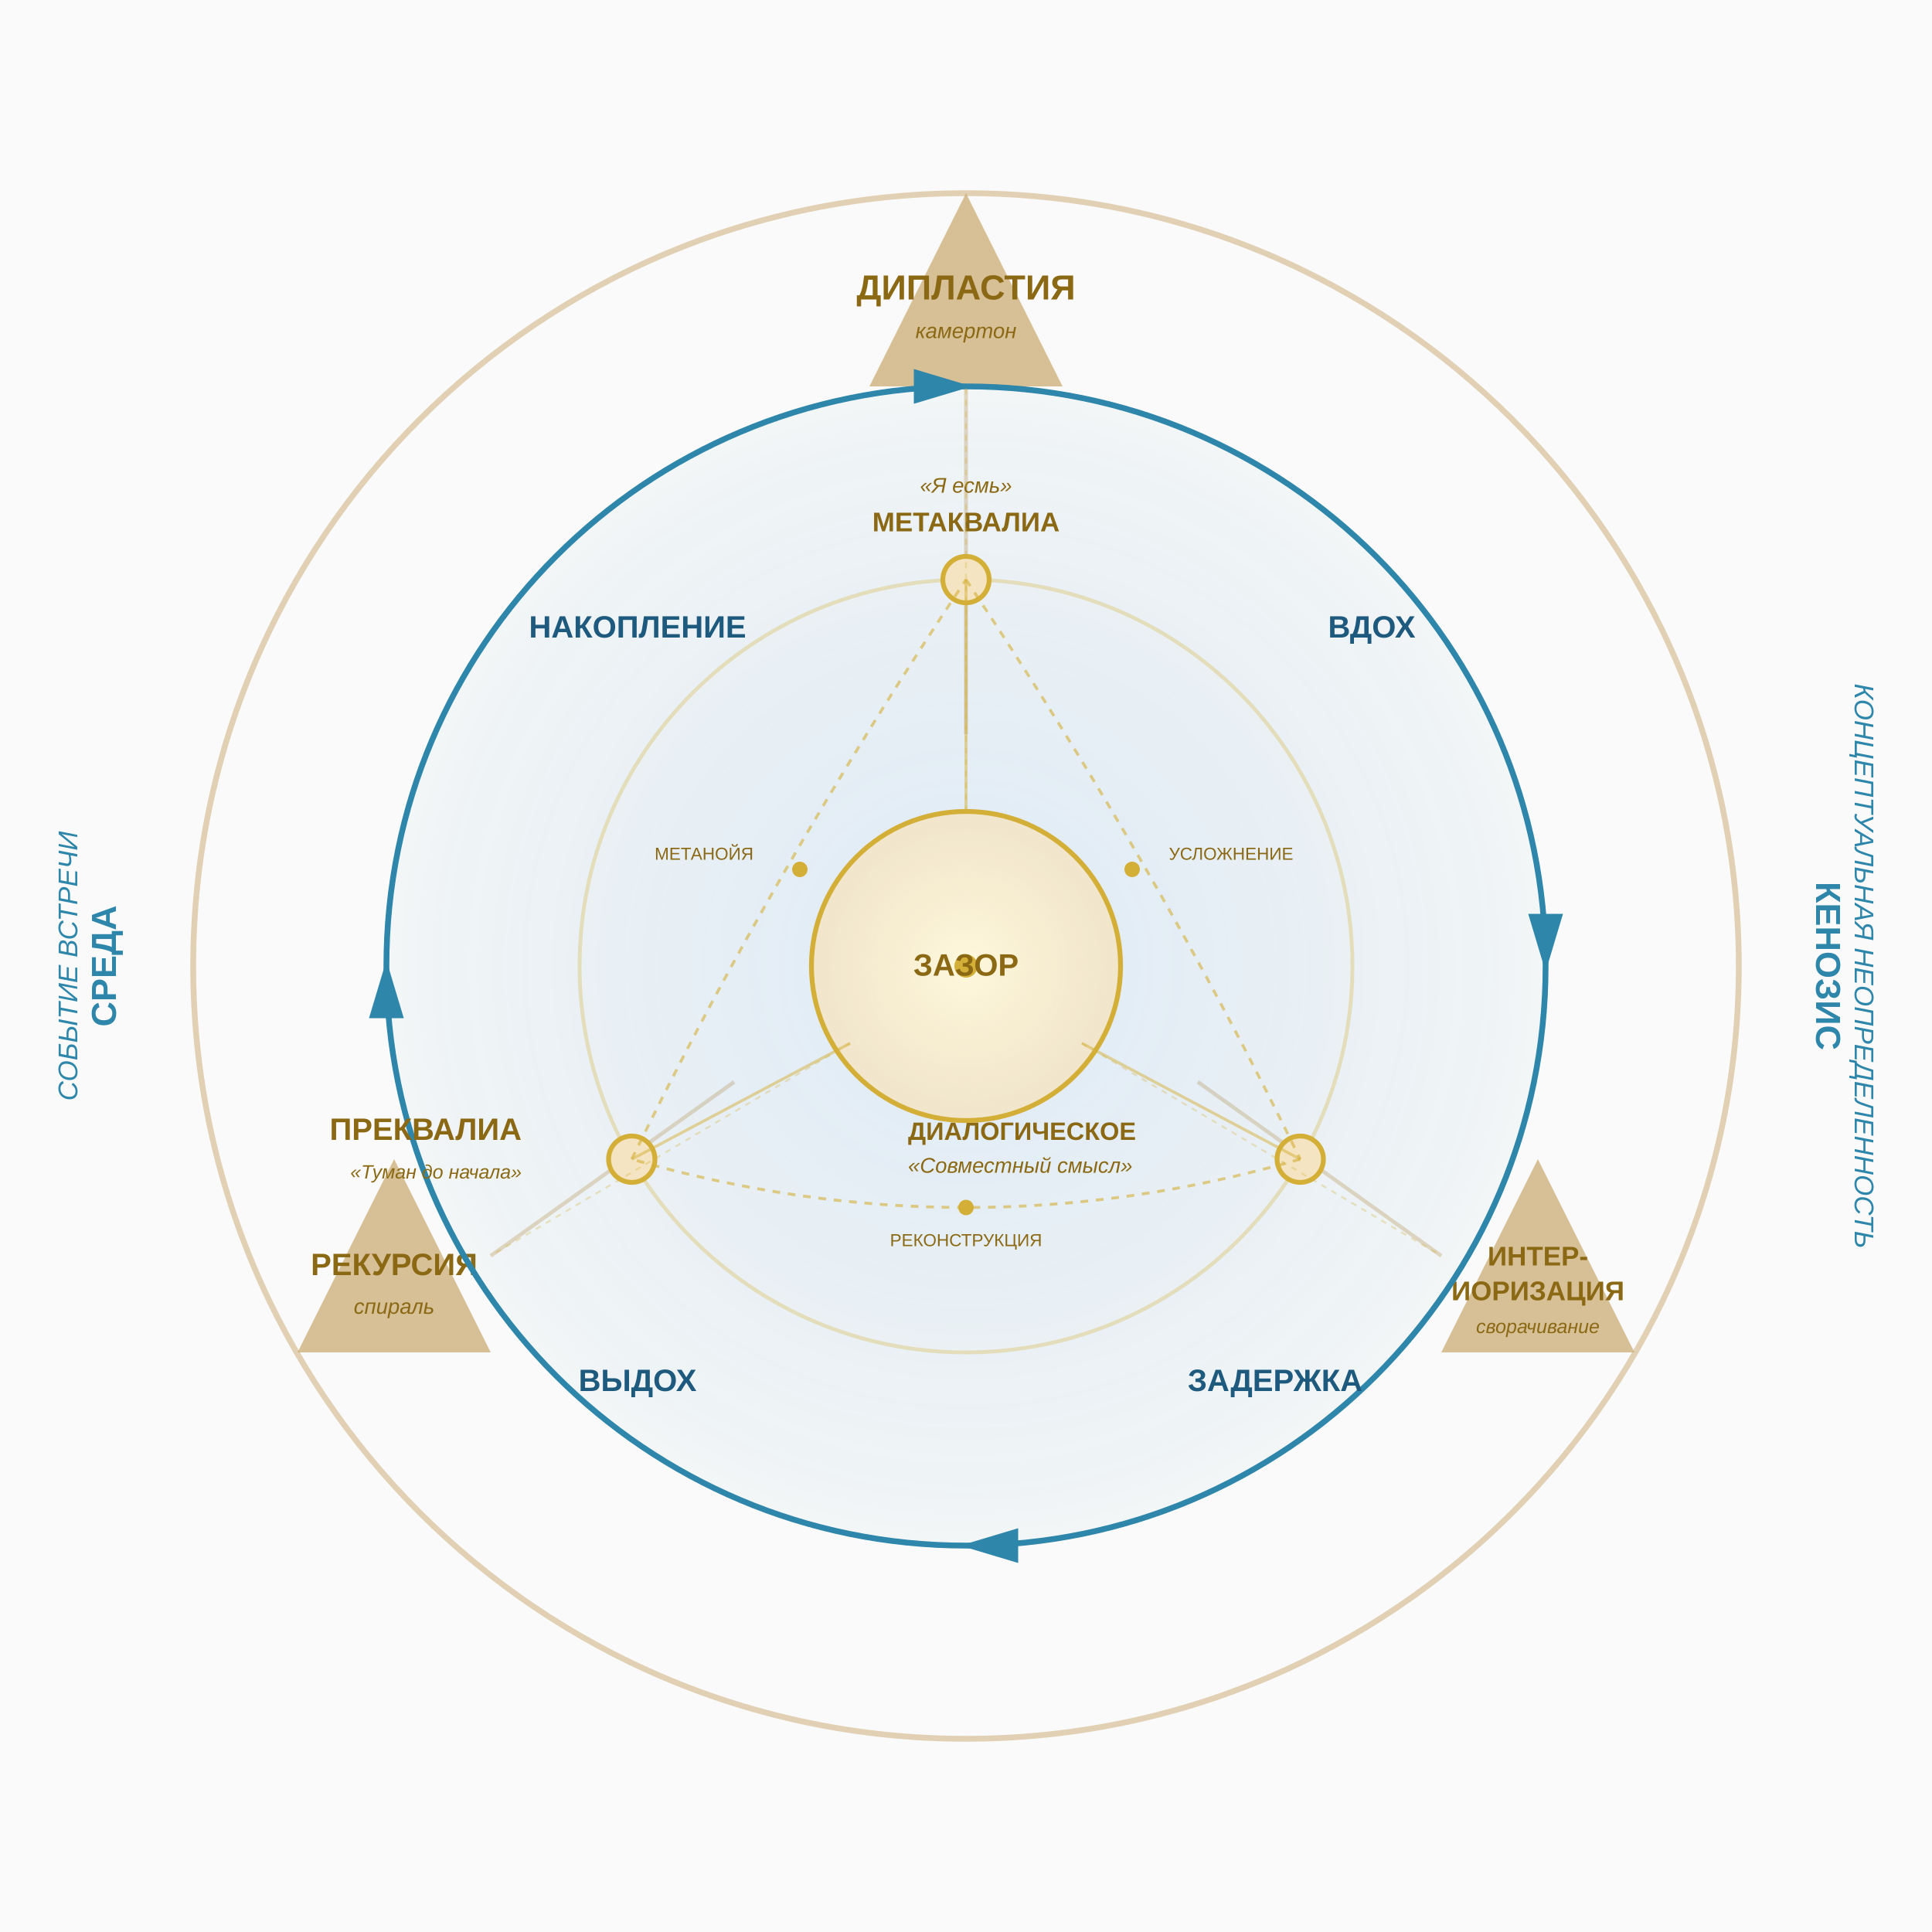
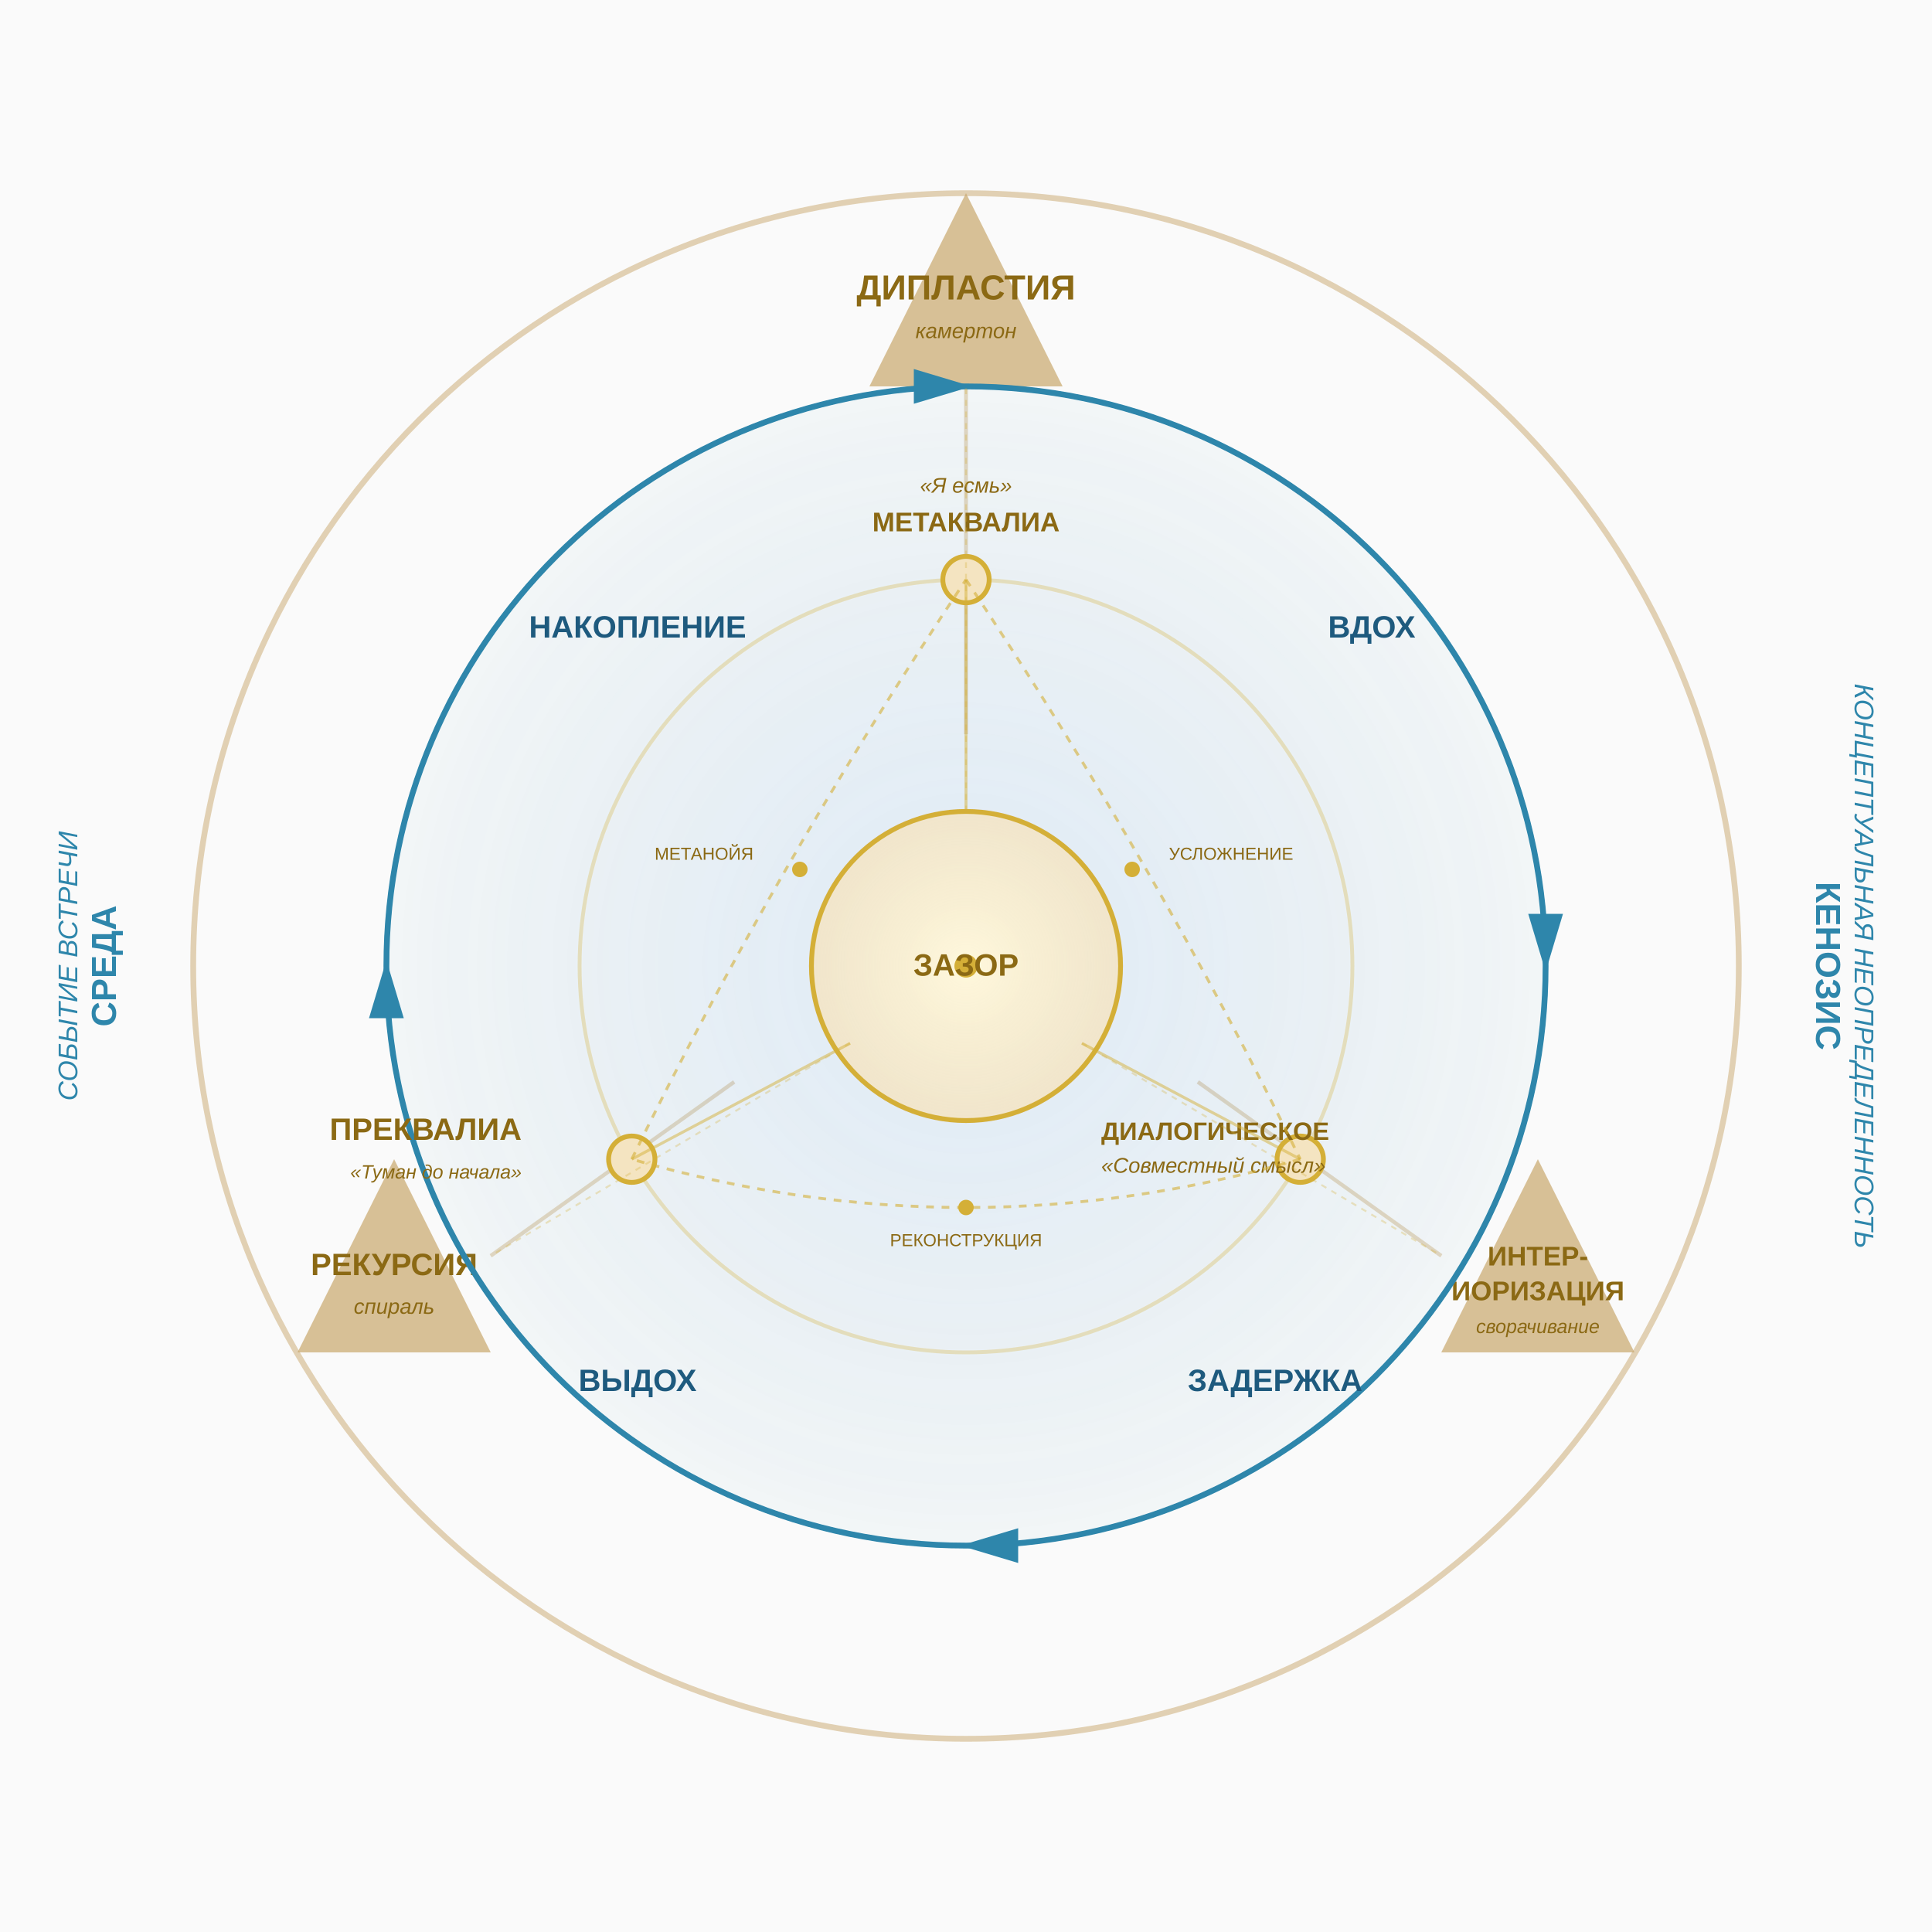
<svg xmlns="http://www.w3.org/2000/svg" viewBox="0 0 1000 1000" width="1000" height="1000">
  <defs>
    <radialGradient id="centerGlow" cx="50%" cy="50%" r="50%">
      <stop offset="0%" style="stop-color:#FFF8DC;stop-opacity:1" />
      <stop offset="100%" style="stop-color:#F4E4C1;stop-opacity:0.8" />
    </radialGradient>
    <radialGradient id="cycleGlow" cx="50%" cy="50%" r="50%">
      <stop offset="0%" style="stop-color:#4A90E2;stop-opacity:0.2" />
      <stop offset="100%" style="stop-color:#2E86AB;stop-opacity:0.05" />
    </radialGradient>
    <marker id="arrowhead" markerWidth="10" markerHeight="10" refX="9" refY="3" orient="auto">
      <polygon points="0 0, 10 3, 0 6" fill="#2E86AB" />
    </marker>
  </defs>
  <rect width="1000" height="1000" fill="#FAFAFA" />
  <circle cx="500" cy="500" r="400" fill="none" stroke="#C8A66B" stroke-width="3" opacity="0.5" />
  <g id="diplostia">
    <path d="M 500 100 L 450 200 L 550 200 Z" fill="#C8A66B" opacity="0.7" />
    <text x="500" y="155" text-anchor="middle" font-family="Arial, sans-serif" font-size="18" font-weight="bold" fill="#8B6914">ДИПЛАСТИЯ</text>
    <text x="500" y="175" text-anchor="middle" font-family="Arial, sans-serif" font-size="11" fill="#8B6914" font-style="italic">камертон</text>
    <line x1="500" y1="200" x2="500" y2="380" stroke="#C8A66B" stroke-width="2" opacity="0.4" />
  </g>
  <g id="interiorization">
    <path d="M 846 700 L 746 700 L 796 600 Z" fill="#C8A66B" opacity="0.7" />
    <text x="796" y="655" text-anchor="middle" font-family="Arial, sans-serif" font-size="14" font-weight="bold" fill="#8B6914">ИНТЕР-</text>
    <text x="796" y="673" text-anchor="middle" font-family="Arial, sans-serif" font-size="14" font-weight="bold" fill="#8B6914">ИОРИЗАЦИЯ</text>
    <text x="796" y="690" text-anchor="middle" font-family="Arial, sans-serif" font-size="10" fill="#8B6914" font-style="italic">сворачивание</text>
    <line x1="746" y1="650" x2="620" y2="560" stroke="#C8A66B" stroke-width="2" opacity="0.4" />
  </g>
  <g id="recursion">
    <path d="M 154 700 L 254 700 L 204 600 Z" fill="#C8A66B" opacity="0.7" />
    <text x="204" y="660" text-anchor="middle" font-family="Arial, sans-serif" font-size="16" font-weight="bold" fill="#8B6914">РЕКУРСИЯ</text>
    <text x="204" y="680" text-anchor="middle" font-family="Arial, sans-serif" font-size="11" fill="#8B6914" font-style="italic">спираль</text>
    <line x1="254" y1="650" x2="380" y2="560" stroke="#C8A66B" stroke-width="2" opacity="0.4" />
  </g>
  <circle cx="500" cy="500" r="300" fill="url(#cycleGlow)" stroke="#2E86AB" stroke-width="2.5" opacity="0.8" />
  <g id="inhale">
    <path d="M 500 200 A 300 300 0 0 1 800 500" fill="none" stroke="#2E86AB" stroke-width="3" marker-end="url(#arrowhead)" />
    <text x="710" y="330" text-anchor="middle" font-family="Arial, sans-serif" font-size="16" font-weight="bold" fill="#1E5A7E">ВДОХ</text>
  </g>
  <g id="delay">
    <path d="M 800 500 A 300 300 0 0 1 500 800" fill="none" stroke="#2E86AB" stroke-width="3" marker-end="url(#arrowhead)" />
    <text x="660" y="720" text-anchor="middle" font-family="Arial, sans-serif" font-size="16" font-weight="bold" fill="#1E5A7E">ЗАДЕРЖКА</text>
  </g>
  <g id="exhale">
    <path d="M 500 800 A 300 300 0 0 1 200 500" fill="none" stroke="#2E86AB" stroke-width="3" marker-end="url(#arrowhead)" />
    <text x="330" y="720" text-anchor="middle" font-family="Arial, sans-serif" font-size="16" font-weight="bold" fill="#1E5A7E">ВЫДОХ</text>
  </g>
  <g id="accumulate">
    <path d="M 200 500 A 300 300 0 0 1 500 200" fill="none" stroke="#2E86AB" stroke-width="3" marker-end="url(#arrowhead)" />
    <text x="330" y="330" text-anchor="middle" font-family="Arial, sans-serif" font-size="16" font-weight="bold" fill="#1E5A7E">НАКОПЛЕНИЕ</text>
  </g>
  <circle cx="500" cy="500" r="200" fill="none" stroke="#D4AF37" stroke-width="2" opacity="0.3" />
  <g id="metaqualia">
    <circle cx="500" cy="300" r="12" fill="#F4E4C1" stroke="#D4AF37" stroke-width="2.5" />
    <text x="500" y="275" text-anchor="middle" font-family="Arial, sans-serif" font-size="14" font-weight="bold" fill="#8B6914">МЕТАКВАЛИА</text>
    <text x="500" y="255" text-anchor="middle" font-family="Arial, sans-serif" font-size="11" fill="#8B6914" font-style="italic">«Я есмь»</text>
  </g>
  <g id="dialogical">
    <circle cx="673" cy="600" r="12" fill="#F4E4C1" stroke="#D4AF37" stroke-width="2.5" />
-     <text x="470" y="590" text-anchor="start" font-family="Arial, sans-serif" font-size="13" font-weight="bold" fill="#8B6914">ДИАЛОГИЧЕСКОЕ</text>
-     <text x="470" y="607" text-anchor="start" font-family="Arial, sans-serif" font-size="11" fill="#8B6914" font-style="italic">«Совместный смысл»</text>
+     <text x="570" y="590" text-anchor="start" font-family="Arial, sans-serif" font-size="13" font-weight="bold" fill="#8B6914">ДИАЛОГИЧЕСКОЕ</text>
+     <text x="570" y="607" text-anchor="start" font-family="Arial, sans-serif" font-size="11" fill="#8B6914" font-style="italic">«Совместный смысл»</text>
  </g>
  <g id="prequalia">
    <circle cx="327" cy="600" r="12" fill="#F4E4C1" stroke="#D4AF37" stroke-width="2.5" />
    <text x="270" y="590" text-anchor="end" font-family="Arial, sans-serif" font-size="16" font-weight="bold" fill="#8B6914">ПРЕКВАЛИА</text>
    <text x="270" y="610" text-anchor="end" font-family="Arial, sans-serif" font-size="10" fill="#8B6914" font-style="italic">«Туман до начала»</text>
  </g>
  <path d="M 500 300 Q 600 450 673 600" fill="none" stroke="#D4AF37" stroke-width="1.5" stroke-dasharray="4,4" opacity="0.6" />
  <path d="M 673 600 Q 500 650 327 600" fill="none" stroke="#D4AF37" stroke-width="1.5" stroke-dasharray="4,4" opacity="0.6" />
  <path d="M 327 600 Q 400 450 500 300" fill="none" stroke="#D4AF37" stroke-width="1.5" stroke-dasharray="4,4" opacity="0.6" />
  <circle cx="586" cy="450" r="4" fill="#D4AF37" />
  <text x="605" y="445" font-family="Arial, sans-serif" font-size="9" fill="#8B6914">УСЛОЖНЕНИЕ</text>
  <circle cx="500" cy="625" r="4" fill="#D4AF37" />
  <text x="500" y="645" text-anchor="middle" font-family="Arial, sans-serif" font-size="9" fill="#8B6914">РЕКОНСТРУКЦИЯ</text>
  <circle cx="414" cy="450" r="4" fill="#D4AF37" />
  <text x="390" y="445" text-anchor="end" font-family="Arial, sans-serif" font-size="9" fill="#8B6914">МЕТАНОЙЯ</text>
  <circle cx="500" cy="500" r="80" fill="url(#centerGlow)" stroke="#D4AF37" stroke-width="2.5" />
  <circle cx="500" cy="500" r="6" fill="#D4AF37" />
  <text x="500" y="505" text-anchor="middle" font-family="Arial, sans-serif" font-size="16" font-weight="bold" fill="#8B6914">ЗАЗОР</text>
  <line x1="500" y1="420" x2="500" y2="200" stroke="#D4AF37" stroke-width="1" opacity="0.3" stroke-dasharray="3,3" />
  <line x1="560" y1="540" x2="746" y2="650" stroke="#D4AF37" stroke-width="1" opacity="0.3" stroke-dasharray="3,3" />
  <line x1="440" y1="540" x2="254" y2="650" stroke="#D4AF37" stroke-width="1" opacity="0.3" stroke-dasharray="3,3" />
  <line x1="500" y1="420" x2="500" y2="300" stroke="#D4AF37" stroke-width="1.5" opacity="0.5" />
  <line x1="560" y1="540" x2="673" y2="600" stroke="#D4AF37" stroke-width="1.5" opacity="0.5" />
  <line x1="440" y1="540" x2="327" y2="600" stroke="#D4AF37" stroke-width="1.5" opacity="0.5" />
  <text x="940" y="500" text-anchor="middle" font-family="Arial, sans-serif" font-size="18" font-weight="bold" fill="#2E86AB" transform="rotate(90 940 500)">КЕНОЗИС</text>
  <text x="960" y="500" text-anchor="middle" font-family="Arial, sans-serif" font-size="14" fill="#2E86AB" font-style="italic" transform="rotate(90 960 500)">КОНЦЕПТУАЛЬНАЯ НЕОПРЕДЕЛЕННОСТЬ</text>
  <text x="60" y="500" text-anchor="middle" font-family="Arial, sans-serif" font-size="18" font-weight="bold" fill="#2E86AB" transform="rotate(-90 60 500)">СРЕДА</text>
  <text x="40" y="500" text-anchor="middle" font-family="Arial, sans-serif" font-size="14" fill="#2E86AB" font-style="italic" transform="rotate(-90 40 500)">СОБЫТИЕ ВСТРЕЧИ</text>
</svg>
